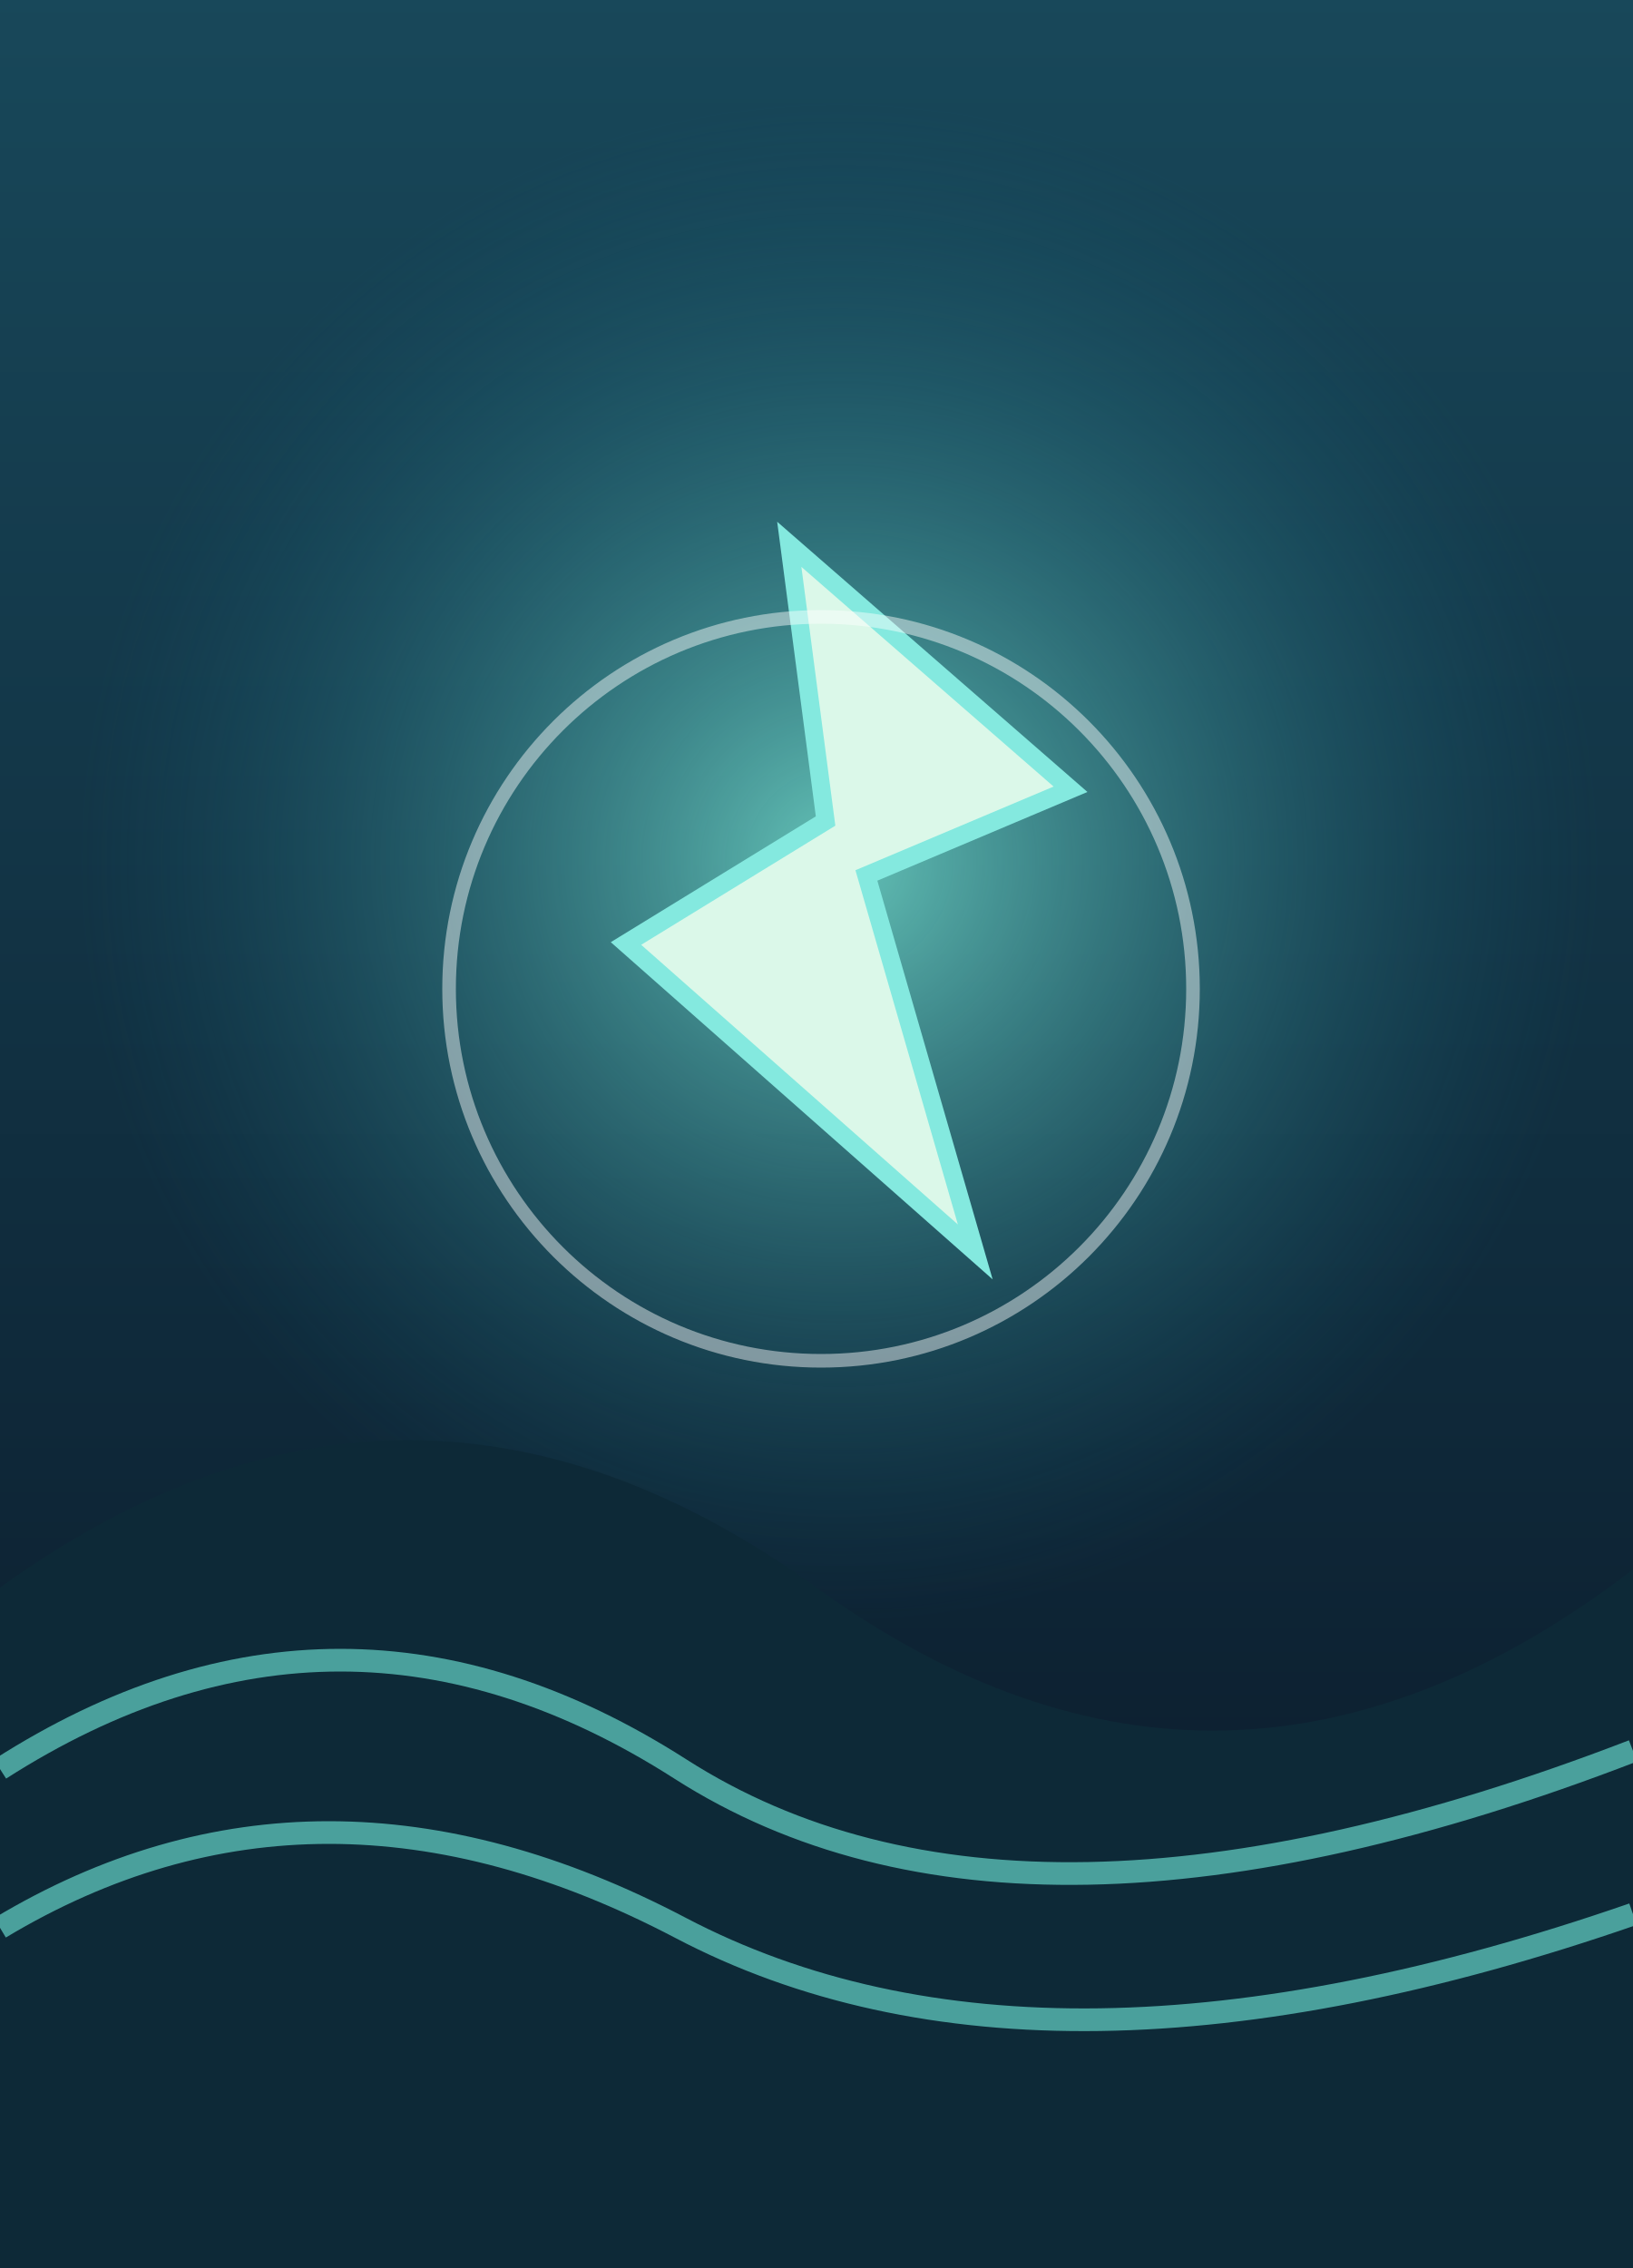
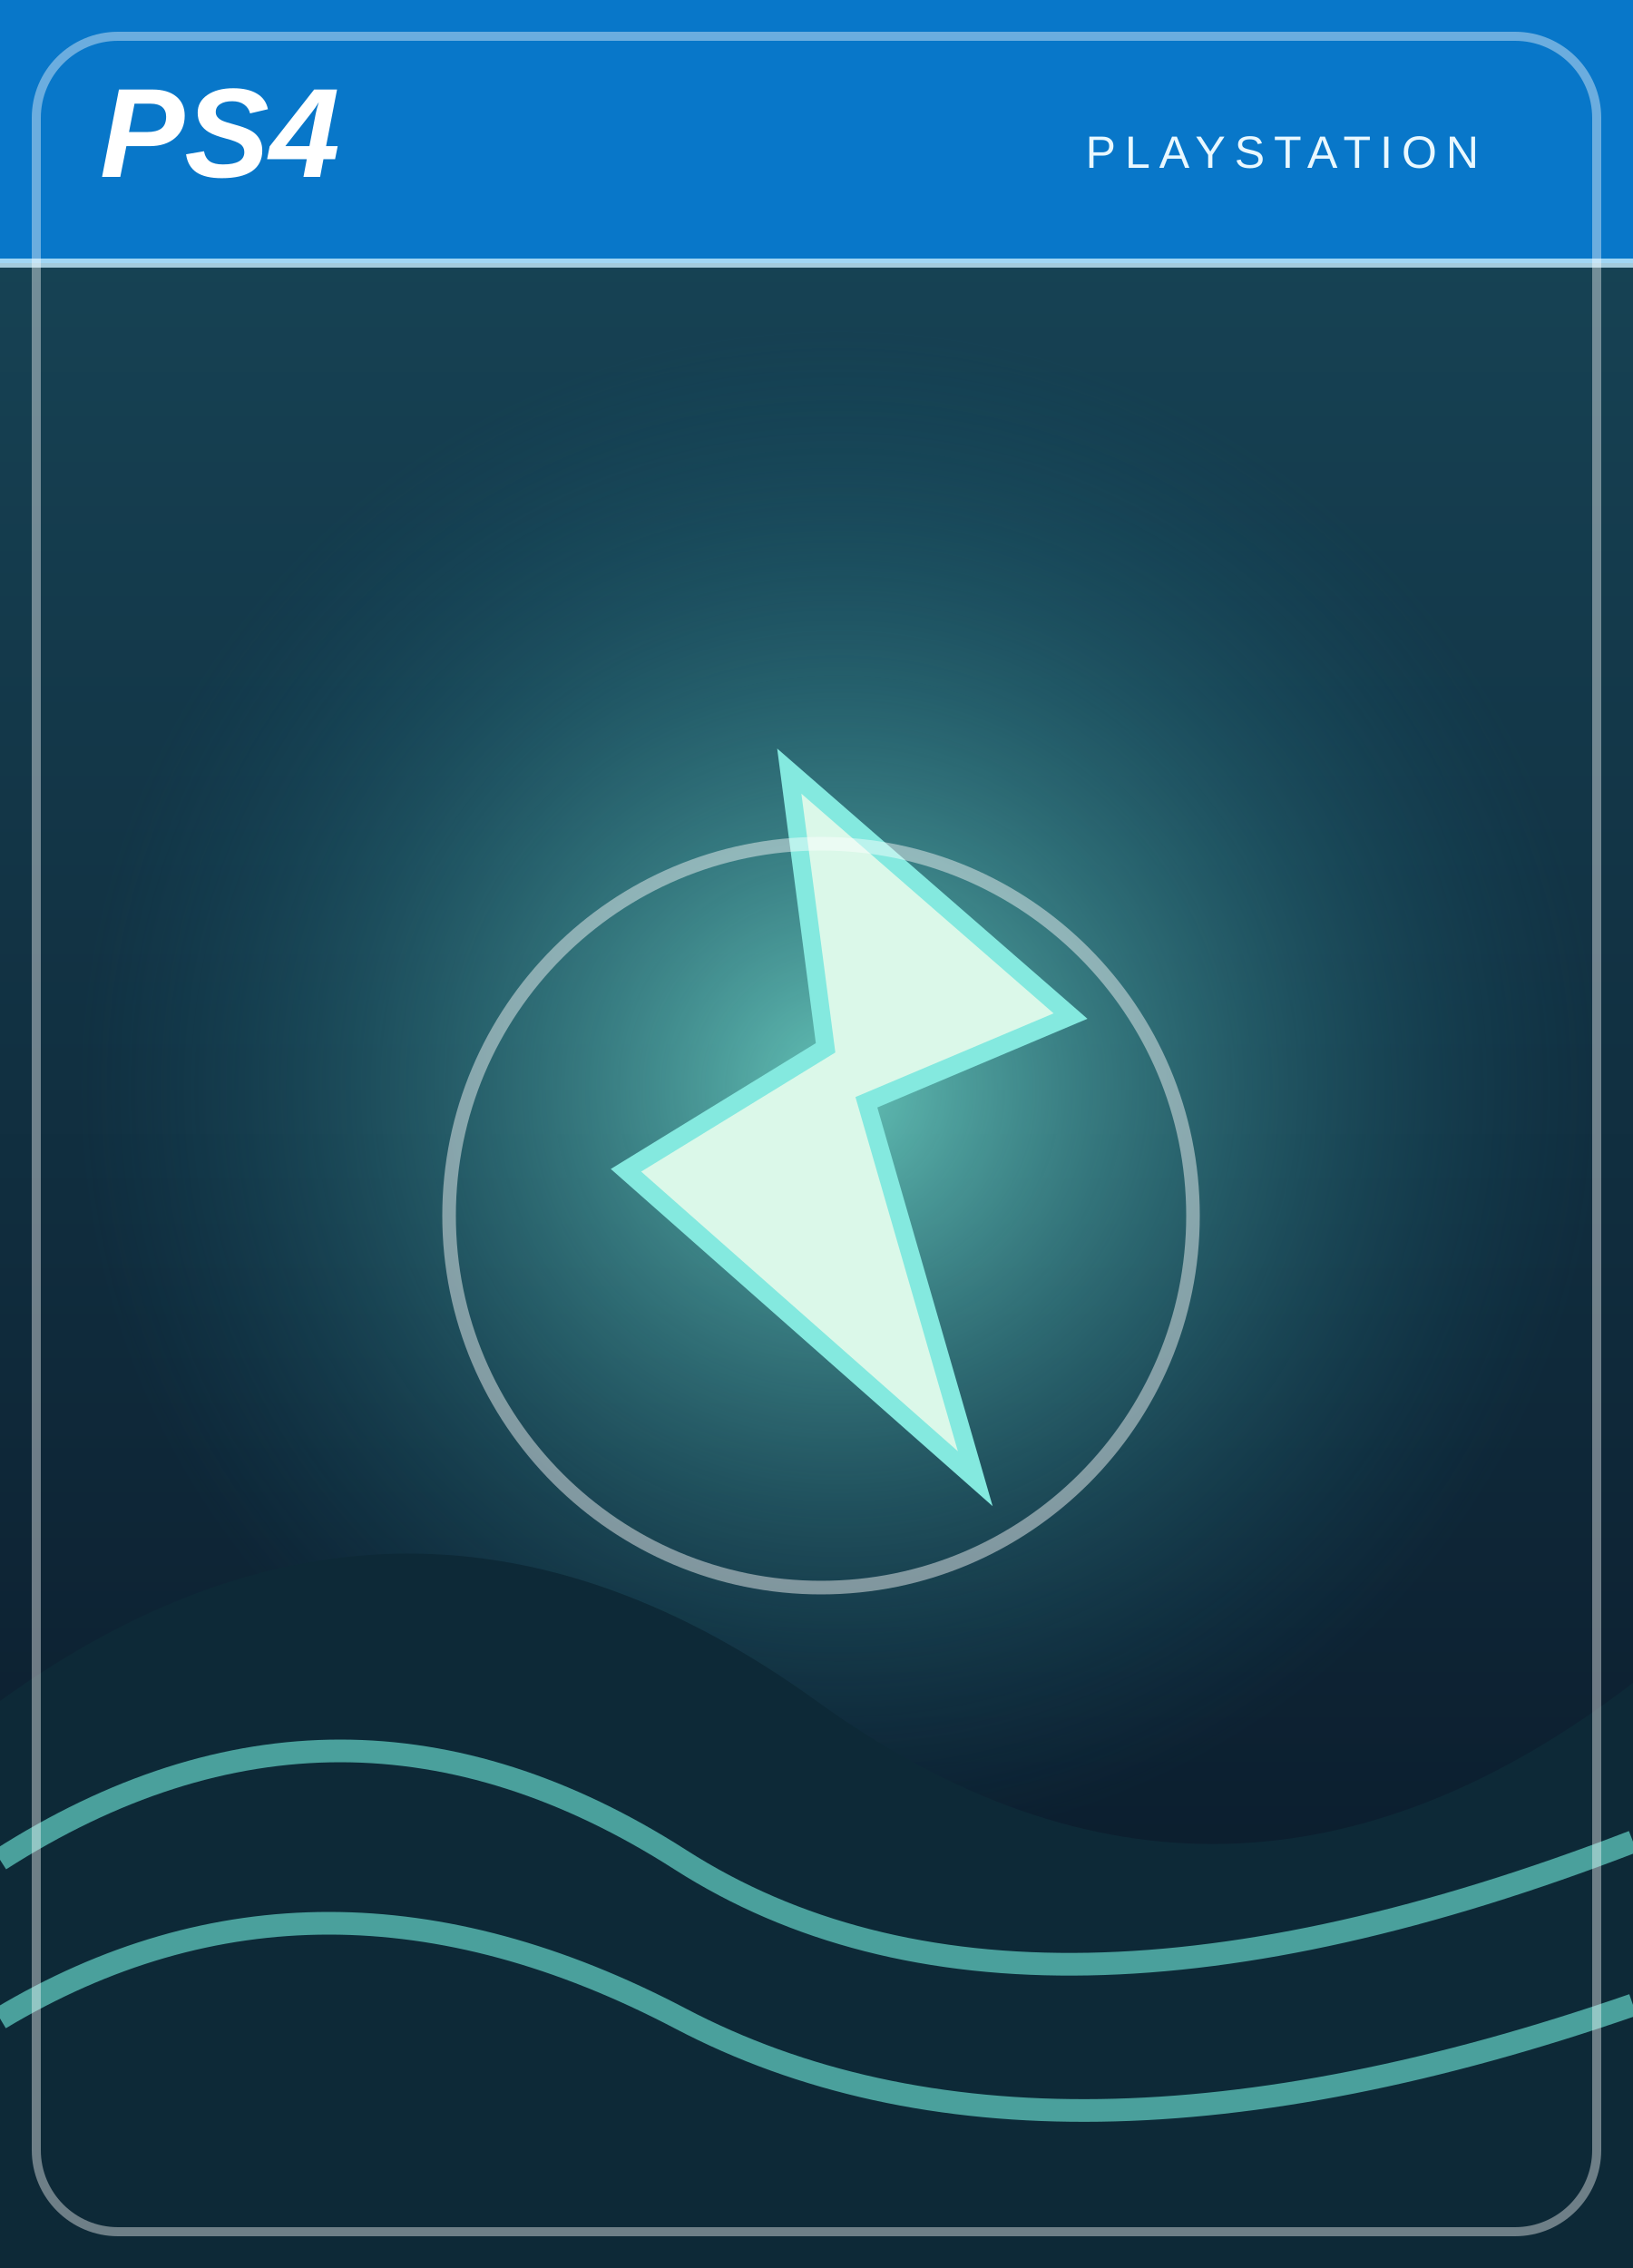
<svg xmlns="http://www.w3.org/2000/svg" viewBox="0 0 360 500">
  <defs>
    <linearGradient id="b" x2="0" y2="1">
      <stop stop-color="#18485a" />
      <stop offset="1" stop-color="#091525" />
    </linearGradient>
    <radialGradient id="g">
      <stop stop-color="#80f3de" stop-opacity=".75" />
      <stop offset="1" stop-color="#12627b" stop-opacity="0" />
    </radialGradient>
  </defs>
  <rect width="360" height="500" fill="url(#b)" />
-   <circle cx="185" cy="190" r="170" fill="url(#g)" />
-   <path d="M0 350q90-65 180 0t180-4v154H0z" fill="#0d2937" />
-   <path d="M0 390q75-48 150 0t210-4M0 425q70-42 150 0t210-3" fill="none" stroke="#6be1d2" stroke-opacity=".65" stroke-width="5" />
-   <path d="M174 120l62 54-45 19 24 83-77-68 44-27z" fill="#dbf8e9" stroke="#84e9df" stroke-width="4" />
-   <circle cx="181" cy="218" r="82" fill="none" stroke="#fff" stroke-opacity=".45" stroke-width="3" />
+   <circle cx="185" cy="240" r="170" fill="url(#g)" />
+   <path d="M0 375q90-65 180 0t180-4v129H0z" fill="#0d2937" />
+   <path d="M0 410q75-48 150 0t210-4M0 445q70-42 150 0t210-3" fill="none" stroke="#6be1d2" stroke-opacity=".65" stroke-width="5" />
+   <path d="M174 170l62 54-45 19 24 83-77-68 44-27z" fill="#dbf8e9" stroke="#84e9df" stroke-width="4" />
+   <circle cx="181" cy="268" r="82" fill="none" stroke="#fff" stroke-opacity=".45" stroke-width="3" />
+   <rect width="360" height="58" fill="#0877c9" />
+   <path d="M0 58h360" stroke="#c5edff" stroke-opacity=".8" stroke-width="2" />
+   <text x="22" y="39" fill="#fff" font-family="Arial,sans-serif" font-size="28" font-weight="700" font-style="italic">PS4</text>
+   <text x="326" y="37" fill="#e9f8ff" font-family="Arial,sans-serif" font-size="10" text-anchor="end" letter-spacing="2">PLAYSTATION</text>
+   <rect x="8" y="8" width="344" height="484" rx="18" fill="none" stroke="#fff" stroke-opacity=".4" stroke-width="2" />
</svg>
